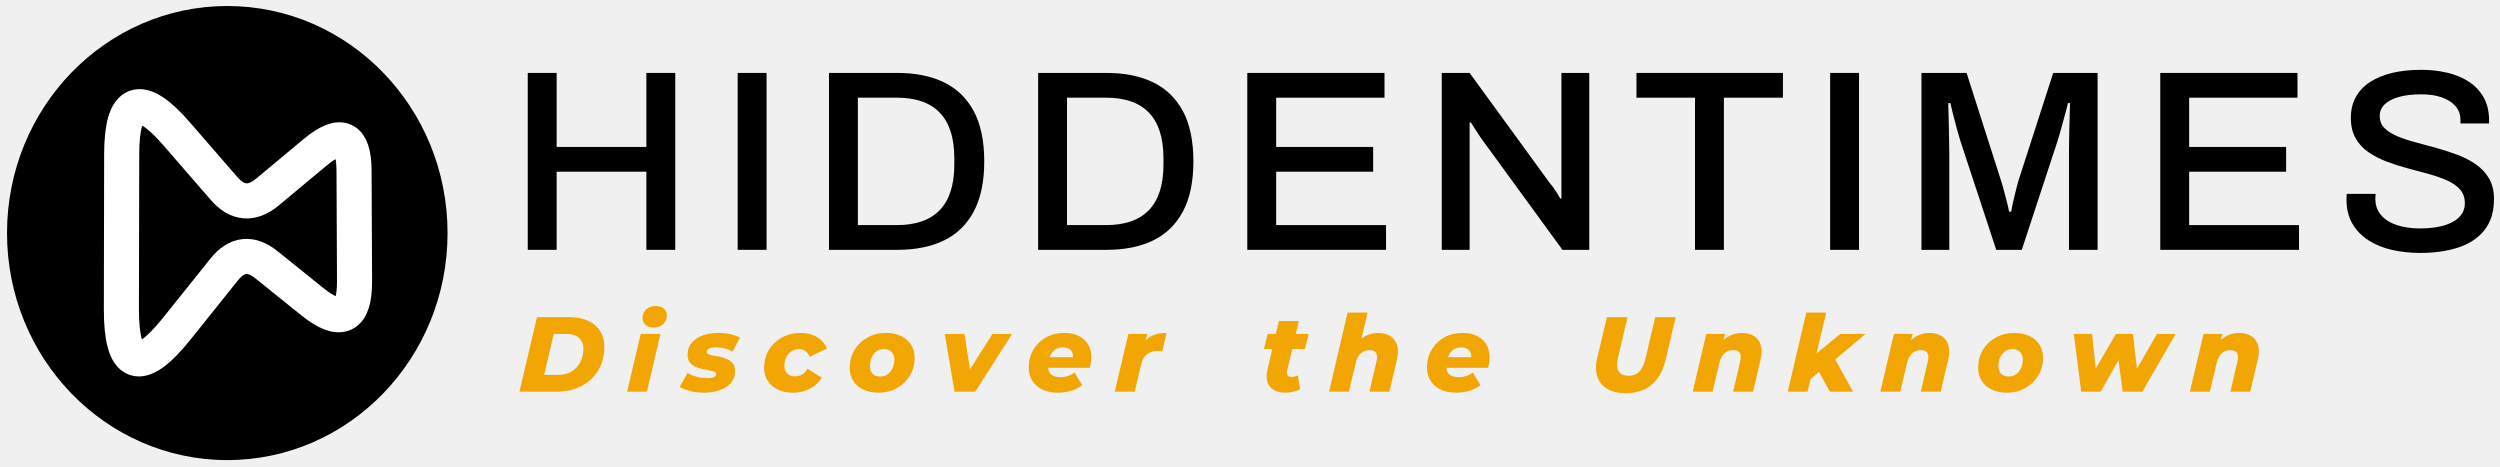
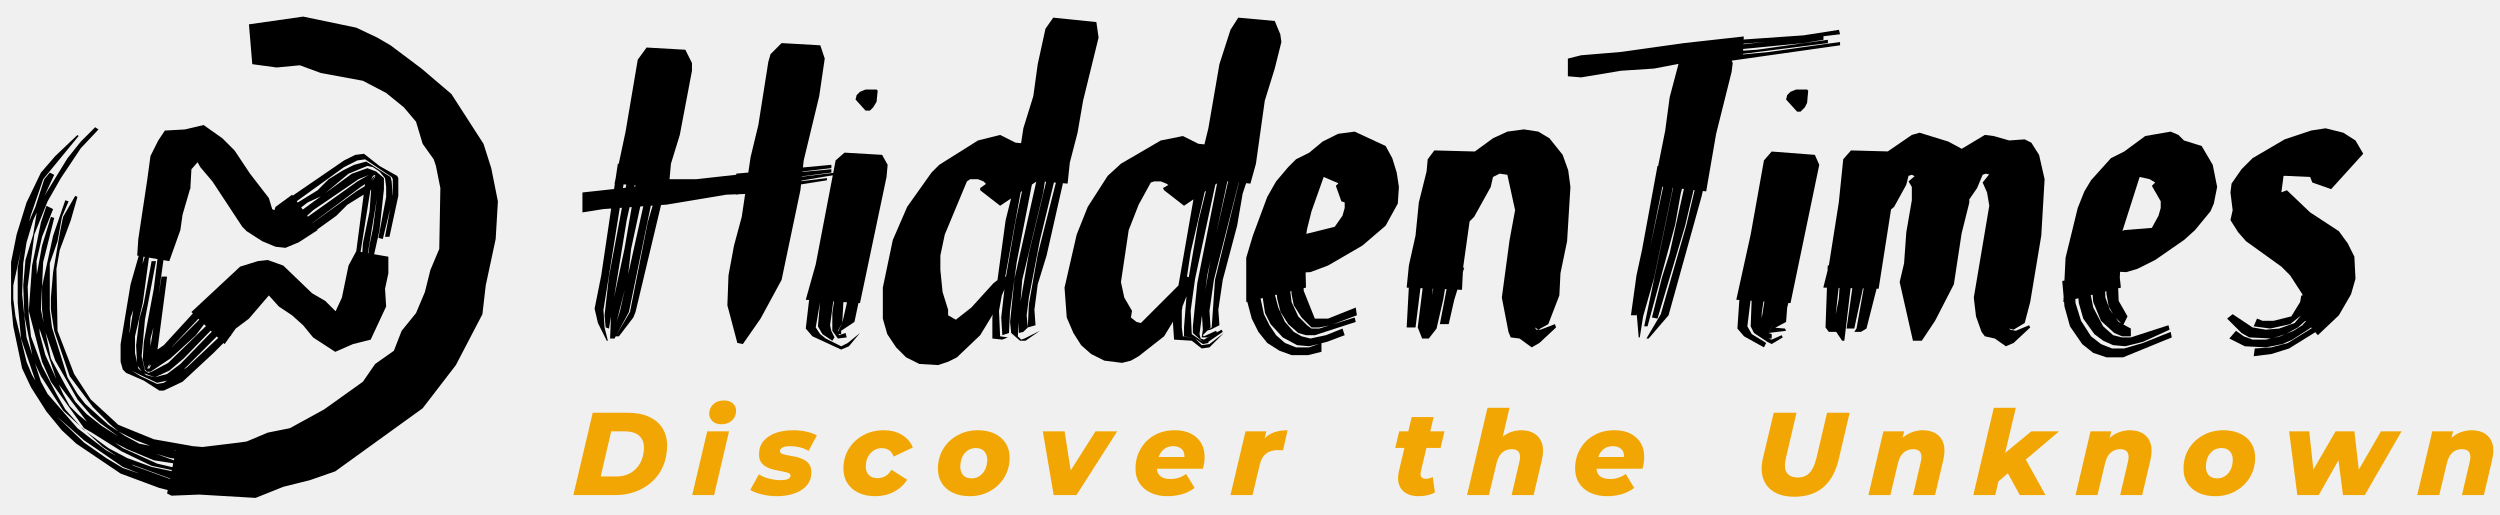
- <svg xmlns="http://www.w3.org/2000/svg" viewBox="0 22.75 2494.08 465" role="img" aria-label="HiddenTimes" class="ht-logo" part="svg">
+ <svg xmlns="http://www.w3.org/2000/svg" viewBox="0 -33.95 2259.5 465" role="img" aria-label="HiddenTimes" class="ht-logo" part="svg">
+   <defs>
+     <mask id="ht1-r" maskUnits="userSpaceOnUse" x="-63" y="-97.95" width="579.5" height="593">
+       <path class="ht-symbol" d="M227 8.05L261 5.05L294 8.05L325 16.05L353 31.05L377 50.05L397 74.05L412 102.05L421 132.05L423 165.05L421 199.05L412 232.05L397 265.05L377 295.05L353 323.05L325 347.05L294 366.05L261 381.05L227 389.05L193 392.05L159 389.05L128 381.05L100 366.05L76 347.05L56 323.05L42 295.05L33 265.05L30 232.05L33 199.05L42 165.05L56 132.05L76 102.05L100 74.05L128 50.05" fill="none" stroke="#fff" stroke-width="110" stroke-linejoin="round" stroke-linecap="round" pathLength="1" />
+     </mask>
+     <mask id="ht1-s" maskUnits="userSpaceOnUse" x="-63" y="-97.95" width="579.5" height="593">
+       <path class="ht-symbol" d="M151.59 132.61Q164.03 62.47 200.65 115.39L232.31 161.17Q245.7 180.49 268.25 164.11L313.82 131.01Q351.19 103.88 343.88 146.3L327.98 238.87Q320.16 284.65 289.51 256.01L256.64 225.18Q239.77 209.39 220.51 229.04L172.25 278.43Q115.24 336.81 128.51 262.05Z" fill="none" stroke="#fff" stroke-width="80" stroke-linejoin="round" stroke-linecap="round" pathLength="1" />
+     </mask>
+   </defs>
  <g class="ht-mark" part="mark">
-     <ellipse class="ht-circle" part="circle" cx="226.75" cy="255.25" rx="219.75" ry="226.5" fill="#000000" />
-     <path class="ht-symbol" part="symbol" d="M121.4 176.75Q121.5 93.25 176.2 156.25L223.5 210.75Q243.5 233.75 266.9 214.25L314.2 174.85Q353 142.55 353.2 193.05L353.7 303.25Q354 357.75 311.5 323.65L265.9 286.95Q242.5 268.15 223.7 291.55L176.6 350.35Q121 419.85 121.1 330.85Z" fill="none" stroke-width="35" stroke-linejoin="round" stroke-linecap="round" pathLength="1" stroke="#FFFFFF" />
+     <path class="ht-circle" part="circle" d="M228 24.05L250 27.05L271 25.05L290 32.05L328 39.05L349 50.05L365 63.05L376 76.05L382 96.05L392 110.05L394 116.05L398 136.05L397 191.05L389 210.05L384 230.05L376 249.05L363 265.05L356 283.05L339 295.05L328 311.05L293 336.05L262 353.05L242 357.05L223 365.05L216 366.05L183 370.05L160 368.05L151 412.05L155 414.05L180 413.05L231 416.05L256 406.05L280 400.05L303 392.05L382 335.05L412 296.05L436 250.05L439 224.05L448 182.05L450 148.05L444 118.05L437 96.05L408 51.05L381 28.05L353 7.05L341 0.05L322 -8.95L274 -18.95L225 -11.95ZM168 408.05L111 389.05L96 380.05L76 366.05L51 342.05L29 305.05L24 293.05L14 252.05L12 236.05L12 224.05L19 192.05L28 160.05L39 128.05L71 89.05L70 88.05L50 107.05L37 122.05L24 149.05L15 178.05L10 203.05L10 240.05L12 261.05L20 299.05L28 316.05L42 338.05L56 355.05L69 367.05L109 394.05L144 407.05L168 413.05ZM169 403.05L154 399.05L121 387.05L96 373.05L70 353.05L43 322.05L37 311.05L24 271.05L20 232.05L21 204.05L24 185.05L30 165.05L49 124.05L45 122.05L40 128.05L32 153.05L22 176.05L16 208.05L16 240.05L19 272.05L33 313.05L39 324.05L51 342.05L76 364.05L111 388.05L156 406.05L168 408.05ZM170 395.05L137 388.05L115 380.05L98 371.05L75 354.05L59 336.05L51 322.05L38 297.05L28 270.05L26 251.05L25 225.05L31 178.05L43 148.05L55 127.05L73 100.05L89 83.05L86 81.05L73 94.05L61 109.05L34 153.05L30 178.05L23 201.05L21 224.05L22 251.05L30 291.05L37 306.05L57 337.05L93 370.05L114 384.05L158 400.05L169 402.05ZM171 389.05L159 389.05L142 385.05L111 371.05L92 358.05L71 341.05L63 333.05L57 322.05L41 287.05L36 268.05L34 243.05L33 202.05L38 180.05L48 155.05L42 152.05L37 167.05L29 206.05L26 247.05L38 293.05L46 311.05L71 346.05L76 353.05L83 357.05L110 374.05L137 387.05L170 394.05ZM171 383.05L157 382.05L124 370.05L111 363.05L92 351.05L78 340.05L68 329.05L60 316.05L46 290.05L37 246.05L39 203.05L49 163.05L46 162.05L38 188.05L32 221.05L31 236.05L35 261.05L52 312.05L80 349.05L98 363.05L115 372.05L139 382.05L171 387.05ZM172 376.05L126 367.05L113 360.05L98 350.05L77 331.05L70 322.05L61 307.05L47 262.05L45 246.05L45 211.05L45 204.05L52 184.05L56 162.05L62 148.05L59 147.05L48 179.05L38 225.05L38 246.05L40 263.05L50 292.05L70 327.05L82 341.05L90 348.05L120 370.05L154 380.05L171 382.05ZM173 369.05L139 363.05L107 350.05L82 327.05L67 304.05L52 265.05L51 209.05L54 192.05L64 165.05L70 144.05L68 143.05L57 162.05L54 177.05L48 212.05L46 235.05L46 246.05L49 265.05L63 306.05L84 334.05L99 349.05L107 356.05L123 364.05L136 369.05L156 373.05L172 374.05Z" mask="url(#ht1-r)" fill="#000000" />
+     <path class="ht-symbol-paint" part="symbol" d="M153 202.05L163 174.05L165 160.05L172 136.05L152 133.05L172 137.05L173 119.05L180 111.05L173 102.05L173 107.05L176 108.05L181 117.05L192 130.05L219 171.05L223 175.05L237 184.05L249 189.05L258 190.05L270 185.05L287 174.05L264 142.05L249 153.05L248 156.05L246 155.05L243 145.05L226 123.05L212 102.05L201 91.05L184 79.05L167 83.05L149 84.05L143 93.05L136 107.05L133 129.05L152 133.05L133 129.05L125 182.05L124 197.05ZM261 153.05L311 117.05L323 111.05L330 110.05L354 126.05L355 128.05L355 142.05L348 180.05L352 180.05L360 143.05L360 127.05L359 125.05L343 116.05L329 105.05L321 106.05L311 111.05L257 148.05ZM265 159.05L278 149.05L291 143.05L315 123.05L332 116.05L337 117.05L343 121.05L348 127.05L349 135.05L349 144.05L342 181.05L346 182.05L355 145.05L354 130.05L353 126.05L331 112.05L320 115.05L310 120.05L297 128.05L287 138.05L261 154.05ZM271 167.05L283 156.05L324 128.05L336 123.05L341 123.05L343 126.05L342 135.05L337 173.05L334 187.05L331 209.05L335 210.05L343 174.05L347 137.05L347 127.05L340 121.05L332 118.05L318 123.05L266 161.05ZM275 173.05L326 135.05L335 129.05L337 125.05L339 124.05L339 126.05L336 130.05L334 157.05L328 186.05L325 231.05L329 231.05L329 216.05L342 137.05L343 126.05L341 123.05L337 122.05L323 130.05L271 167.05ZM279 179.05L304 161.05L314 151.05L335 138.05L336 136.05L336 128.05L338 126.05L330 132.05L322 193.05L324 246.05L325 247.05L326 193.05L336 130.05L339 125.05L337 126.05L335 131.05L322 139.05L275 173.05ZM322 193.05L315 206.05L309 235.05L303 248.05L310 256.05L310 249.05L304 248.05L294 238.05L282 231.05L256 206.05L242 201.05L233 202.05L217 207.05L173 248.05L203 277.05L213 263.05L225 254.05L243 233.05L252 243.05L264 251.05L274 260.05L283 271.05L303 284.05L319 277.05L335 273.05L349 243.05L348 227.05L351 213.05L351 198.05ZM204 265.05L169 298.05L148 312.05L142 313.05L127 306.05L119 301.05L117 298.05L116 282.05L118 253.05L123 239.05L124 224.05L128 210.05L130 196.05L144 158.05L142 158.05L130 181.05L118 223.05L109 277.05L109 293.05L111 300.05L114 303.05L130 310.05L144 319.05L148 319.05L165 311.05L193 285.05L209 269.05ZM198 259.05L163 295.05L151 304.05L140 307.05L132 305.05L125 299.05L122 285.05L122 270.05L129 240.05L135 196.05L145 161.05L143 161.05L127 210.05L124 224.05L116 274.05L116 289.05L117 298.05L119 301.05L127 305.05L142 312.05L151 310.05L164 302.05L203 263.05ZM193 254.05L152 294.05L137 302.05L134 303.05L131 301.05L128 288.05L131 255.05L141 202.05L137 202.05L130 240.05L126 254.05L123 278.05L124 296.05L129 303.05L140 307.05L153 301.05L166 290.05L197 258.05ZM187 248.05L156 279.05L138 293.05L135 299.05L133 299.05L136 293.05L136 272.05L140 257.05L148 199.05L150 169.05L149 154.05L148 154.05L139 227.05L130 275.05L129 291.05L131 300.05L133 302.05L136 302.05L154 290.05L177 269.05L186 257.05L192 252.05ZM181 242.05L148 278.05L135 287.05L135 297.05L141 292.05L151 216.05L146 216.05L136 279.05L136 293.05L134 299.05L137 293.05L147 287.05L152 283.05L186 247.05Z" mask="url(#ht1-s)" fill="#000000" />
  </g>
  <g class="ht-wordmark" part="wordmark" fill="#000000">
-     <path class="ht-letter" part="letter" style="--i:0" d="M555.32 272L526.5 272L526.5 95.5L555.32 95.5L555.32 169.34L644.85 169.34L644.85 95.5L673.67 95.5L673.67 272L644.85 272L644.85 194.04L555.32 194.04L555.32 272Z" />
-     <path class="ht-letter" part="letter" style="--i:1" d="M764.75 272L735.93 272L735.93 95.5L764.75 95.5L764.75 272Z" />
-     <path class="ht-letter" part="letter" style="--i:2" d="M895.2 272L827.02 272L827.02 95.5L895.2 95.5Q922.47 95.5 941.77 104.89Q961.07 114.28 971.49 133.71Q981.91 153.13 981.91 183.75L981.91 183.75Q981.91 214.11 971.49 233.66Q961.07 253.22 941.77 262.61Q922.47 272 895.2 272L895.2 272ZM855.84 120.2L855.84 247.3L894.94 247.3Q908.58 247.3 919.26 243.7Q929.94 240.1 937.27 232.63Q944.6 225.17 948.33 213.72Q952.06 202.27 952.06 186.58L952.06 186.58L952.06 181.18Q952.06 165.23 948.33 153.78Q944.6 142.33 937.27 134.87Q929.94 127.4 919.26 123.8Q908.58 120.2 894.94 120.2L894.94 120.2L855.84 120.2Z" />
-     <path class="ht-letter" part="letter" style="--i:3" d="M1103.86 272L1035.68 272L1035.68 95.5L1103.86 95.5Q1131.13 95.5 1150.43 104.89Q1169.73 114.28 1180.15 133.71Q1190.57 153.13 1190.57 183.75L1190.57 183.75Q1190.57 214.11 1180.15 233.66Q1169.73 253.22 1150.43 262.61Q1131.13 272 1103.86 272L1103.86 272ZM1064.5 120.2L1064.5 247.3L1103.6 247.3Q1117.24 247.3 1127.92 243.7Q1138.6 240.1 1145.93 232.63Q1153.26 225.17 1156.99 213.72Q1160.72 202.27 1160.72 186.58L1160.72 186.58L1160.72 181.18Q1160.72 165.23 1156.99 153.78Q1153.26 142.33 1145.93 134.87Q1138.6 127.4 1127.92 123.8Q1117.24 120.2 1103.6 120.2L1103.6 120.2L1064.5 120.2Z" />
-     <path class="ht-letter" part="letter" style="--i:4" d="M1382.76 272L1244.34 272L1244.34 95.5L1381.22 95.5L1381.22 120.2L1273.16 120.2L1273.16 169.34L1369.9 169.34L1369.9 194.04L1273.16 194.04L1273.16 247.3L1382.76 247.3L1382.76 272Z" />
-     <path class="ht-letter" part="letter" style="--i:5" d="M1466.13 272L1438.34 272L1438.34 95.5L1466.13 95.5L1546.66 206.13Q1548.2 207.68 1550.13 210.51Q1552.06 213.34 1553.86 216.17Q1555.66 219 1556.44 220.8L1556.44 220.8L1557.72 220.8Q1557.72 216.94 1557.72 213.34Q1557.72 209.74 1557.72 206.13L1557.72 206.13L1557.72 95.5L1585.51 95.5L1585.51 272L1558.75 272L1477.19 160.08Q1475.13 156.99 1472.05 152.23Q1468.96 147.47 1467.41 144.9L1467.41 144.9L1466.13 144.9Q1466.13 148.5 1466.13 152.23Q1466.13 155.96 1466.13 160.08L1466.13 160.08L1466.13 272Z" />
-     <path class="ht-letter" part="letter" style="--i:6" d="M1719.81 272L1690.99 272L1690.99 120.2L1632.59 120.2L1632.59 95.5L1778.73 95.5L1778.73 120.2L1719.81 120.2L1719.81 272Z" />
-     <path class="ht-letter" part="letter" style="--i:7" d="M1854.63 272L1825.81 272L1825.81 95.5L1854.63 95.5L1854.63 272Z" />
-     <path class="ht-letter" part="letter" style="--i:8" d="M1944.69 272L1916.9 272L1916.9 95.5L1961.93 95.5L1996.15 202.53Q1997.69 207.16 1999.23 213.08Q2000.78 219 2002.19 224.4Q2003.61 229.8 2004.38 233.92L2004.38 233.92L2006.44 233.92Q2006.95 230.06 2008.24 224.66Q2009.52 219.26 2010.94 213.34Q2012.35 207.42 2013.9 202.27L2013.9 202.27L2048.37 95.5L2092.63 95.5L2092.63 272L2064.07 272L2064.07 175.26Q2064.07 165.48 2064.33 154.93Q2064.58 144.38 2064.84 136.15Q2065.1 127.92 2065.1 125.6L2065.1 125.6L2063.04 125.6Q2062.53 128.43 2060.6 135.25Q2058.67 142.07 2056.61 149.79Q2054.55 157.51 2052.75 163.17L2052.75 163.17L2016.99 272L1991.51 272L1955.75 163.42Q1954.21 158.54 1952.41 151.85Q1950.61 145.16 1948.8 138.21Q1947 131.26 1945.72 125.6L1945.72 125.6L1943.66 125.6Q1943.92 131.78 1944.04 140.78Q1944.17 149.79 1944.43 158.92Q1944.69 168.06 1944.69 175.26L1944.69 175.26L1944.69 272Z" />
-     <path class="ht-letter" part="letter" style="--i:9" d="M2293.57 272L2155.15 272L2155.15 95.5L2292.03 95.5L2292.03 120.2L2183.97 120.2L2183.97 169.34L2280.71 169.34L2280.71 194.04L2183.97 194.04L2183.97 247.3L2293.57 247.3L2293.57 272Z" />
-     <path class="ht-letter" part="letter" style="--i:10" d="M2414.49 275.09L2414.49 275.09Q2400.08 275.09 2386.7 272.13Q2373.33 269.17 2363.03 262.61Q2352.74 256.05 2346.82 245.89Q2340.91 235.72 2340.91 221.57L2340.91 221.57Q2340.91 220.03 2341.04 218.61Q2341.16 217.2 2341.16 216.17L2341.16 216.17L2369.98 216.17Q2369.98 216.94 2369.85 218.48Q2369.72 220.03 2369.72 221.06L2369.72 221.06Q2369.72 230.58 2375.38 237.27Q2381.04 243.96 2391.21 247.3Q2401.37 250.65 2414.49 250.65L2414.49 250.65Q2421.7 250.65 2428.39 249.74Q2435.07 248.84 2440.61 246.91Q2446.14 244.98 2450.25 242.03Q2454.37 239.07 2456.69 234.95Q2459 230.83 2459 225.43L2459 225.43Q2459 217.2 2454.24 211.79Q2449.48 206.39 2441.38 202.79Q2433.27 199.19 2423.11 196.36Q2412.95 193.53 2402.14 190.7Q2391.34 187.87 2381.17 184.01Q2371.01 180.15 2362.91 174.62Q2354.8 169.08 2350.04 160.72Q2345.28 152.36 2345.28 140.27L2345.28 140.27Q2345.28 128.69 2350.17 119.69Q2355.06 110.68 2364.32 104.63Q2373.58 98.59 2386.45 95.5Q2399.31 92.41 2415.52 92.41L2415.52 92.41Q2429.41 92.41 2441.76 95.37Q2454.11 98.33 2463.38 104.51Q2472.64 110.68 2477.91 120.2Q2483.19 129.72 2483.19 142.84L2483.19 142.84L2483.19 145.93L2454.63 145.93L2454.63 142.58Q2454.63 134.35 2449.74 128.69Q2444.85 123.03 2436.1 119.94Q2427.36 116.85 2415.78 116.85L2415.78 116.85Q2402.14 116.85 2392.88 119.56Q2383.62 122.26 2378.86 127.02Q2374.1 131.78 2374.1 138.47L2374.1 138.47Q2374.1 145.93 2378.99 150.69Q2383.87 155.45 2391.98 158.79Q2400.08 162.14 2410.25 164.84Q2420.41 167.54 2431.09 170.5Q2441.76 173.46 2451.93 177.32Q2462.09 181.18 2470.19 186.84Q2478.3 192.5 2483.19 200.86Q2488.08 209.22 2488.08 221.31L2488.08 221.31Q2488.08 240.35 2478.56 252.32Q2469.04 264.28 2452.44 269.68Q2435.85 275.09 2414.49 275.09Z" />
+     <path class="ht-letter" part="letter" style="--i:0" d="M619.4 11L625.4 23L625.4 30L614.4 88L606.4 114L604.4 136L555.4 132L565.4 85L576.4 20L584.4 9ZM566.4 115L545.4 246L546.4 262L549.4 274L548.4 274L540.4 258L537.4 245L543.4 215L558.4 114ZM577.4 116L566.4 165L550.4 263L547.4 262L546.4 251L550.4 216L569.4 115ZM586.4 117L570.4 191L567.4 217L553.4 272L551.4 272L552.4 247L564.4 191L577.4 116ZM595.4 117L568.4 248L555.4 272L552.4 272L560.4 247L584.4 139L587.4 117ZM605.4 118L574.4 248L572.4 253L559.4 270L556.4 270L569.4 248L585.4 167L593.4 140L596.4 117ZM741.4 7L745.4 19L740.4 53L726.4 111L723.4 138L706.4 219L687.4 254L671.4 277L666.4 276L657.4 242L658.4 215L663.4 188L670.4 162L678.4 108L685.4 79L694.4 22L696.4 15L706.4 5ZM526.4 140L572.4 135L602.4 128L629.4 128L683.4 122L683.4 141L656.4 142L602.4 151L545.4 155L526.4 158ZM665.4 137L747.4 127L747.4 129L665.4 142ZM665.4 133L755.4 122L755.4 124L708.4 132L665.4 137ZM665.4 127L751.4 119L751.4 122L665.4 133ZM665.4 123L751.4 115L751.4 118L665.4 128Z" />
+     <path class="ht-letter" part="letter" style="--i:1" d="M797.25 106L802.25 115L801.25 126L777.25 240L728.25 237L737.25 205L755.25 111L763.25 104ZM744.25 221L737.25 262L741.25 268L746.25 272L760.25 279L766.25 276L777.25 267L777.25 267L767.25 279L760.25 282L734.25 270L728.25 263L733.25 220ZM755.25 222L750.25 260L751.25 265L754.25 271L752.25 274L743.25 268L739.25 261L741.25 238L745.25 221ZM766.25 223L762.25 239L761.25 258L757.25 265L758.25 269L764.25 267L765.25 271L757.25 272L752.25 265L752.25 249L756.25 222ZM779.25 224L772.25 257L760.25 265L760.25 263L760.25 268L757.25 268L757.25 266L761.25 258L769.25 223ZM773.25 56L774.25 52L777.25 49L782.25 47L792.25 47L793.25 48L792.25 58L789.25 63L786.25 66L782.25 66Z" />
+     <path class="ht-letter" part="letter" style="--i:2" d="M903.9 152L885.9 138L885.9 136L892.9 131L891.9 133L888.9 130L883.9 128L876.9 128L873.9 130L853.9 178L849.9 197L849.9 210L851.9 230L856.9 246L856.9 251L863.9 255L877.9 244L897.9 222L906.9 215L911.9 218L899.9 246L885.9 269L864.9 289L856.9 293L847.9 296L830.9 295L818.9 289L809.9 280L801.9 268L797.9 254L797.9 226L806.9 183L819.9 153L841.9 122L848.9 115L883.9 93L903.9 88L917.9 95L928.9 96L936.9 107L938.9 113L939.9 128ZM990.9 -14L992.9 0L978.9 57L973.9 86L966.9 113L964.9 132L917.9 128L924.9 82L933.9 53L937.9 24L944.9 -8L951.9 -18ZM927.9 110L902.9 247L903.9 270L910.9 271L905.9 273L896.9 272L896.9 253L908.9 165L915.9 137L919.9 109ZM936.9 111L918.9 203L912.9 247L911.9 267L905.9 269L904.9 253L908.9 218L917.9 166L929.9 110ZM946.9 112L942.9 140L923.9 219L919.9 270L922.9 273L925.9 272L939.9 265L939.9 265L926.9 274L921.9 274L913.9 267L912.9 257L916.9 218L940.9 111ZM956.9 113L939.9 183L929.9 235L927.9 251L928.9 262L924.9 266L920.9 267L920.9 247L929.9 195L949.9 112ZM964.9 113L945.9 197L937.9 223L934.9 246L935.9 260L928.9 262L929.9 241L937.9 196L958.9 113Z" />
+     <path class="ht-letter" part="letter" style="--i:3" d="M1070.12 152L1052.12 138L1051.12 136L1058.12 132L1057.12 134L1054.12 132L1049.12 130L1043.12 130L1040.12 131L1029.12 151L1020.12 174L1013.12 221L1016.12 235L1023.12 247L1022.12 253L1027.12 257L1031.12 258L1073.12 216L1078.12 219L1069.12 242L1052.12 270L1029.12 288L1022.12 292L1014.12 294L998.12 292L986.12 286L977.12 278L970.12 267L964.12 253L962.12 226L973.12 178L983.12 153L1001.12 125L1013.12 114L1049.12 93L1069.12 89L1083.12 96L1093.12 97L1103.12 113L1104.12 129ZM1152.12 -15L1157.12 -3L1158.12 4L1152.12 28L1143.12 57L1135.12 114L1130.12 132L1081.12 127L1092.12 82L1102.12 24L1112.12 -7L1119.12 -18ZM1093.12 110L1089.12 138L1076.12 194L1068.12 247L1068.12 262L1069.12 270L1080.12 272L1086.12 278L1093.12 277L1106.12 267L1106.12 267L1093.12 280L1086.12 281L1077.12 274L1061.12 273L1060.12 258L1062.12 241L1085.12 109ZM1103.12 111L1080.12 218L1076.12 247L1077.12 268L1087.12 275L1092.12 274L1092.12 276L1087.12 277L1080.12 272L1070.12 270L1070.12 262L1073.12 224L1083.12 166L1090.12 138L1095.12 110ZM1113.12 112L1091.12 215L1084.12 268L1085.12 272L1088.12 273L1104.12 264L1105.12 266L1092.12 275L1087.12 275L1078.12 267L1078.12 261L1082.12 222L1104.12 111ZM1124.12 113L1097.12 219L1093.12 247L1094.12 262L1087.12 269L1088.12 270L1099.12 265L1100.12 267L1091.12 271L1086.12 271L1087.12 264L1086.12 247L1095.12 195L1114.12 112ZM1132.12 114L1123.12 141L1118.12 170L1105.12 219L1101.12 246L1102.12 260L1094.12 264L1090.12 265L1095.12 262L1098.12 219L1124.12 113Z" />
+     <path class="ht-letter" part="letter" style="--i:4" d="M1160.34 188L1178.34 178L1206.34 171L1213.34 161L1215.34 154L1215.34 149L1212.34 148L1207.34 134L1212.34 129L1210.34 132L1196.34 126L1185.34 157L1181.34 173L1179.34 186L1180.34 226L1126.34 239L1126.34 199L1132.34 179L1145.34 144L1153.34 130L1164.34 117L1171.34 110L1183.34 104L1195.34 94L1209.34 87L1224.34 85L1252.34 98L1258.34 109L1262.34 122L1264.34 135L1263.34 150L1252.34 170L1231.34 188L1200.34 206L1184.34 212L1165.34 213ZM1138.34 218L1139.34 236L1142.34 250L1147.34 260L1153.34 269L1161.34 276L1171.34 280L1183.34 280L1194.34 276L1194.34 284L1182.34 287L1167.34 287L1156.34 283L1145.34 276L1137.34 266L1131.34 254L1127.34 239L1126.34 220ZM1150.34 217L1151.34 229L1155.34 244L1161.34 257L1169.34 266L1176.34 270L1184.34 272L1198.34 269L1213.34 263L1215.34 269L1199.34 275L1183.34 279L1172.34 278L1159.34 271L1148.34 259L1143.34 249L1141.34 236L1140.34 218ZM1164.34 215L1167.34 239L1173.34 252L1181.34 260L1185.34 263L1192.34 263L1224.34 253L1225.34 257L1188.34 269L1180.34 269L1173.34 267L1164.34 259L1157.34 248L1154.34 236L1152.34 216ZM1177.34 213L1178.34 229L1188.34 254L1200.34 254L1225.34 244L1226.34 251L1202.34 260L1192.34 262L1185.34 262L1176.34 253L1169.34 242L1167.34 232L1166.34 215Z" />
+     <path class="ht-letter" part="letter" style="--i:5" d="M1334.35 103L1339.35 112L1330.35 151L1322.35 208L1321.35 228L1271.35 226L1273.35 206L1279.35 179L1282.35 149L1289.35 121L1290.35 110L1296.35 102ZM1286.35 206L1279.35 262L1271.35 262L1274.35 206ZM1297.35 207L1289.35 272L1285.35 272L1281.35 262L1288.35 206ZM1309.35 207L1304.35 237L1298.35 263L1291.35 272L1289.35 272L1293.35 237L1299.35 207ZM1323.35 208L1314.35 237L1309.35 259L1301.35 259L1311.35 207ZM1294.35 160L1296.35 146L1314.35 118L1323.35 110L1349.35 91L1362.35 85L1377.35 83L1390.35 85L1400.35 91L1412.35 106L1417.35 120L1419.35 135L1416.35 184L1410.35 213L1409.35 233L1399.35 259L1390.35 264L1387.35 262L1388.35 264L1392.35 264L1405.35 259L1406.35 262L1391.35 276L1384.35 280L1373.35 272L1365.35 271L1363.35 266L1357.35 235L1364.35 183L1369.35 156L1362.35 124L1355.35 123L1349.35 126L1347.35 135L1332.35 162L1321.35 173Z" />
+     <path class="ht-letter" part="letter" style="--i:6" d="M1417.04 19L1429.04 16L1465.04 13L1522.04 5L1576.04 -1L1575.04 19L1548.04 23L1521.04 23L1495.04 28L1465.04 30L1429.04 36L1417.04 35ZM1557.04 17L1599.04 13L1663.04 4L1663.04 7L1557.04 22ZM1558.04 13L1588.04 11L1652.04 2L1652.04 5L1557.04 17ZM1558.04 8L1648.04 -2L1648.04 2L1630.04 5L1558.04 12ZM1558.04 3L1630.04 -2L1662.04 -7L1663.04 -3L1630.04 1L1558.04 7ZM1561.04 12L1566.04 23L1565.04 31L1551.04 87L1542.04 139L1495.04 134L1505.04 84L1509.04 54L1518.04 20L1525.04 9ZM1506.04 117L1479.04 251L1474.04 251L1479.04 215L1484.04 192L1498.04 116ZM1515.04 117L1511.04 140L1495.04 217L1485.04 252L1482.04 271L1481.04 271L1479.04 247L1507.04 117ZM1525.04 118L1519.04 141L1514.04 169L1489.04 261L1486.04 261L1516.04 117ZM1535.04 119L1523.04 170L1498.04 254L1493.04 253L1502.04 217L1509.04 195L1526.04 118ZM1543.04 120L1538.04 143L1508.04 251L1490.04 272L1488.04 272L1501.04 250L1524.04 170L1536.04 119Z" />
+     <path class="ht-letter" part="letter" style="--i:7" d="M1640.26 106L1644.26 115L1618.26 240L1569.26 237L1582.26 178L1594.26 111L1601.26 103ZM1584.26 220L1579.26 261L1583.26 268L1596.26 276L1594.26 280L1576.26 270L1570.26 263L1573.26 219ZM1596.26 222L1592.26 249L1592.26 265L1598.26 272L1601.26 273L1610.26 269L1611.26 271L1601.26 277L1597.26 275L1585.26 267L1582.26 261L1583.26 234L1585.26 221ZM1609.26 223L1603.26 258L1599.26 265L1598.26 267L1601.26 268L1601.26 272L1598.26 272L1593.26 269L1591.26 260L1597.26 222ZM1620.26 224L1615.26 244L1614.26 257L1601.26 264L1601.26 262L1613.26 263L1614.26 265L1598.26 267L1603.26 258L1604.26 246L1610.26 223ZM1614.26 56L1615.26 52L1618.26 49L1623.26 47L1633.26 47L1634.26 48L1633.26 59L1631.26 63L1627.26 67L1624.26 67Z" />
+     <path class="ht-letter" part="letter" style="--i:8" d="M1709.91 103L1715.91 112L1697.91 227L1647.91 226L1652.91 206L1661.91 149L1665.91 110L1672.91 102ZM1663.91 206L1657.91 262L1659.91 266L1652.91 266L1649.91 262L1651.91 206ZM1674.91 207L1666.91 274L1664.91 274L1656.91 262L1661.91 236L1663.91 206ZM1687.91 207L1675.91 263L1668.91 263L1676.91 207ZM1700.91 208L1686.91 263L1681.91 266L1675.91 266L1677.91 263L1687.91 207ZM1673.91 152L1676.91 136L1692.91 112L1727.91 88L1734.91 86L1760.91 94L1773.91 101L1778.91 124L1779.91 149L1772.91 177L1765.91 223L1748.91 256L1736.91 274L1728.91 274L1716.91 221L1720.91 204L1722.91 176L1727.91 147L1727.91 135L1724.91 130L1731.91 124L1731.91 126L1727.91 124L1724.91 125L1722.91 133L1711.91 153L1698.91 164ZM1738.91 148L1741.91 133L1754.91 114L1763.91 106L1793.91 88L1801.91 89L1815.91 93L1829.91 92L1835.91 95L1842.91 106L1847.91 128L1844.91 179L1834.91 239L1829.91 258L1819.91 264L1815.91 263L1816.91 264L1821.91 265L1833.91 260L1834.91 262L1819.91 276L1812.91 279L1802.91 272L1793.91 270L1790.91 266L1785.91 252L1783.91 235L1797.91 152L1795.91 140L1791.91 131L1799.91 121L1798.91 124L1794.91 123L1791.91 124L1786.91 136L1775.91 152L1760.91 162Z" />
+     <path class="ht-letter" part="letter" style="--i:9" d="M1896.86 186L1919.86 174L1944.86 172L1950.86 161L1952.86 154L1952.86 148L1944.86 134L1949.86 129L1947.86 131L1942.86 128L1933.86 126L1932.86 129L1917.86 176L1915.86 217L1916.86 226L1864.86 239L1866.86 199L1877.86 154L1883.86 139L1889.86 129L1907.86 109L1919.86 103L1938.86 89L1961.86 85L1968.86 88L1973.86 93L1989.86 98L1999.86 115L2003.86 135L2000.86 150L1997.86 157L1983.86 174L1973.86 183L1947.86 201L1931.86 209L1921.86 212L1901.86 211ZM1874.86 218L1875.86 240L1880.86 256L1889.86 270L1898.86 277L1908.86 281L1919.86 281L1936.86 276L1961.86 266L1962.86 271L1918.86 289L1903.86 289L1891.86 285L1881.86 277L1870.86 261L1865.86 243L1863.86 220ZM1887.86 217L1888.86 229L1891.86 244L1900.86 261L1909.86 269L1917.86 271L1925.86 271L1959.86 260L1960.86 264L1936.86 275L1920.86 279L1909.86 278L1900.86 274L1892.86 268L1882.86 254L1878.86 240L1876.86 218ZM1901.86 215L1902.86 235L1906.86 246L1914.86 257L1925.86 263L1925.86 270L1917.86 270L1910.86 267L1898.86 256L1891.86 239L1889.86 216ZM1913.86 213L1914.86 238L1922.86 252L1918.86 260L1910.86 252L1905.86 243L1903.86 232L1902.86 215Z" />
+     <path class="ht-letter" part="letter" style="--i:10" d="M2106.88 137L2089.88 131L2087.88 126L2065.88 125L2063.88 125L2061.88 140L2058.88 141L2066.88 138L2087.88 158L2113.88 175L2121.88 186L2127.88 198L2128.88 218L2124.88 232L2113.88 251L2094.88 269L2075.88 247L2080.88 237L2080.88 232L2069.88 215L2061.88 207L2029.88 184L2022.88 176L2015.88 165L2017.88 156L2015.88 140L2016.88 132L2025.88 119L2035.88 109L2064.88 92L2088.88 84L2101.88 82L2117.88 86L2128.88 93L2135.88 105ZM2087.88 237L2079.88 251L2069.88 259L2051.88 263L2036.88 261L2039.88 254L2044.88 256L2054.88 256L2070.88 252L2078.88 239L2079.88 233ZM2095.88 241L2086.88 253L2076.88 262L2065.88 268L2052.88 272L2032.88 271L2025.88 267L2012.88 254L2017.88 250L2035.88 262L2047.88 264L2059.88 263L2073.88 258L2084.88 245L2088.88 238ZM2104.88 246L2088.88 262L2071.88 273L2062.88 277L2047.88 280L2028.88 279L2014.88 272L2020.88 265L2027.88 270L2035.88 273L2047.88 273L2060.88 270L2072.88 265L2080.88 260L2096.88 242ZM2112.88 250L2097.88 263L2068.88 281L2052.88 286L2036.88 288L2037.88 281L2052.88 280L2067.88 276L2088.88 263L2105.88 247Z" />
  </g>
  <g class="ht-tagline" part="tagline" fill="#F2A603">
    <path class="ht-tagline-letter" part="tagline-letter" style="--i:0" d="M555.6 413.5L518.2 413.5L535.7 339.1L567.5 339.1Q578.9 339.1 586.9 342.9Q595 346.7 599.1 353.7Q603.3 360.8 602.9 370.3L602.9 370.3Q602.4 383.5 596.2 393.2Q589.9 402.9 579.4 408.2Q568.9 413.5 555.6 413.5L555.6 413.5ZM552.4 355.9L542.9 396.7L556.9 396.7Q564.6 396.7 570.1 393.4Q575.6 390.1 578.7 384.4Q581.7 378.7 582 371.6L582 371.6Q582.3 364.2 577.8 360Q573.4 355.9 564.5 355.9L564.5 355.9L552.4 355.9Z" />
    <path class="ht-tagline-letter" part="tagline-letter" style="--i:1" d="M645.4 413.5L625.6 413.5L639.2 355.9L658.9 355.9L645.4 413.5ZM652 349.5L652 349.5Q646.7 349.5 643.8 346.6Q640.8 343.6 641 339.5L641 339.5Q641.2 334.6 644.8 331.3Q648.4 328 654.3 328L654.3 328Q659.5 328 662.5 330.8Q665.4 333.5 665.3 337.7L665.3 337.7Q665.1 342.9 661.4 346.2Q657.8 349.5 652 349.5Z" />
    <path class="ht-tagline-letter" part="tagline-letter" style="--i:2" d="M702.4 414.5L702.4 414.5Q694.9 414.5 688.3 412.8Q681.7 411.2 678.1 408.8L678.1 408.8L685.9 394.7Q689.6 397.2 694.9 398.6Q700.3 400 705.3 400L705.3 400Q710.1 400 712.3 398.9Q714.5 397.8 714.5 395.9L714.5 395.9Q714.6 394.3 712.5 393.5Q710.4 392.7 707.1 392.1Q703.7 391.5 700 390.7Q696.3 389.9 693.1 388.3Q689.8 386.6 687.8 383.7Q685.8 380.8 686 375.9L686 375.9Q686.2 368.9 690.4 364.3Q694.5 359.6 701.5 357.2Q708.4 354.9 717 354.9L717 354.9Q723 354.9 728.6 356.1Q734.2 357.4 738.3 359.5L738.3 359.5L730.8 373.6Q726.7 371.1 722.3 370.2Q717.9 369.3 714.1 369.3L714.1 369.3Q709.2 369.3 707.1 370.6Q704.9 371.9 704.9 373.6L704.9 373.6Q704.8 375.3 706.8 376.2Q708.9 377 712.2 377.6Q715.5 378.1 719.3 378.9Q723 379.8 726.3 381.4Q729.6 383 731.5 385.9Q733.5 388.7 733.3 393.6L733.3 393.6Q733.1 400.5 728.8 405.2Q724.6 409.8 717.7 412.1Q710.8 414.5 702.4 414.5Z" />
    <path class="ht-tagline-letter" part="tagline-letter" style="--i:3" d="M791.2 414.5L791.2 414.5Q782.1 414.5 775.5 411.2Q769 408 765.5 402.1Q762 396.2 762.3 388.2L762.3 388.2Q762.7 378.6 767.5 371.1Q772.3 363.6 780.4 359.3Q788.5 354.9 798.7 354.9L798.7 354.9Q808.3 354.9 815.2 359.1Q822.1 363.2 825 370.5L825 370.5L807.7 378.7Q806.2 374.7 803.5 372.9Q800.7 371.1 797 371.1L797 371.1Q791 371.1 786.9 375.5Q782.8 379.9 782.5 387L782.5 387Q782.3 392 785 395.1Q787.7 398.2 793.2 398.2L793.2 398.2Q796.9 398.2 800.1 396.4Q803.3 394.7 805.7 390.6L805.7 390.6L819.9 399.6Q815.5 406.6 808 410.5Q800.5 414.5 791.2 414.5Z" />
    <path class="ht-tagline-letter" part="tagline-letter" style="--i:4" d="M876.4 414.5L876.4 414.5Q867.4 414.5 860.8 411.2Q854.3 408 850.8 402.1Q847.4 396.2 847.7 388.2L847.7 388.2Q848.1 378.6 852.9 371.1Q857.7 363.6 865.7 359.3Q873.7 354.9 883.8 354.9L883.8 354.9Q892.8 354.9 899.4 358.2Q905.9 361.4 909.3 367.3Q912.8 373.2 912.5 381.1L912.5 381.1Q912.1 390.6 907.3 398.2Q902.5 405.7 894.5 410.1Q886.5 414.5 876.4 414.5ZM878.1 398.4L878.1 398.4Q884.1 398.4 888 393.9Q892 389.4 892.3 382.1L892.3 382.1Q892.4 377.3 889.8 374.2Q887.2 371 882 371L882 371Q876.1 371 872.1 375.4Q868.2 379.9 867.9 387.2L867.9 387.2Q867.7 392.3 870.4 395.4Q873 398.4 878.1 398.4Z" />
    <path class="ht-tagline-letter" part="tagline-letter" style="--i:5" d="M972.9 413.5L952.3 413.5L942.5 355.9L962.2 355.9L967.7 391.2L990.1 355.9L1009.7 355.9L972.9 413.5Z" />
    <path class="ht-tagline-letter" part="tagline-letter" style="--i:6" d="M1055.3 414.5L1055.3 414.5Q1046.2 414.5 1039.6 411.2Q1033 408 1029.5 402.1Q1025.9 396.2 1026.3 388.2L1026.3 388.2Q1026.6 378.6 1031.3 371.1Q1035.9 363.5 1043.7 359.2Q1051.6 354.9 1061.8 354.9L1061.8 354.9Q1070.5 354.9 1076.6 358.1Q1082.7 361.3 1085.9 367Q1089 372.7 1088.7 380.2L1088.7 380.2Q1088.6 382.8 1088.2 385.2Q1087.8 387.6 1087.2 389.7L1087.2 389.7L1045.6 389.7Q1046.3 399 1058.1 399L1058.1 399Q1061.9 399 1065.5 397.8Q1069.1 396.6 1072 394.4L1072 394.4L1079.7 407Q1074.3 411.1 1068 412.8Q1061.7 414.5 1055.3 414.5ZM1047.2 379.1L1047.2 379.1L1070.5 379.1Q1070.7 374.4 1067.9 371.8Q1065.1 369.3 1060.3 369.3L1060.3 369.3Q1055.3 369.3 1052 372Q1048.7 374.7 1047.2 379.1Z" />
    <path class="ht-tagline-letter" part="tagline-letter" style="--i:7" d="M1132 413.5L1112.1 413.5L1125.7 355.9L1144.5 355.9L1143 362.2Q1146.8 358.3 1152.1 356.6Q1157.4 354.9 1163.7 354.9L1163.7 354.9L1159.6 373.1Q1157.2 372.8 1155.1 372.8L1155.1 372.8Q1148.6 372.8 1144.4 376Q1140.1 379.2 1138.5 386.3L1138.5 386.3L1132 413.5Z" />
    <path class="ht-tagline-letter" part="tagline-letter" style="--i:8" d="M1282 414.5L1282 414.5Q1275.3 414.5 1270.8 411.8Q1266.3 409.2 1264.5 404.2Q1262.7 399.2 1264.3 392.1L1264.3 392.1L1269.3 370.9L1261 370.9L1264.6 355.9L1272.8 355.9L1275.9 343L1295.7 343L1292.7 355.9L1305.5 355.9L1302 370.9L1289.2 370.9L1284.2 392Q1282.6 398.8 1288.9 398.8L1288.9 398.8Q1291.7 398.8 1294.9 397.1L1294.9 397.1L1296.9 411.1Q1293.7 412.9 1289.8 413.7Q1285.9 414.5 1282 414.5Z" />
    <path class="ht-tagline-letter" part="tagline-letter" style="--i:9" d="M1374.9 354.9L1374.9 354.9Q1381.9 354.9 1386.8 357.9Q1391.8 361 1393.7 366.9Q1395.6 372.8 1393.6 381.6L1393.6 381.6L1386.1 413.5L1366.2 413.5L1373.2 383.5Q1374.6 378 1372.9 375Q1371.2 372 1366.3 372L1366.3 372Q1361.2 372 1357.6 375.2Q1354 378.4 1352.5 385L1352.5 385L1345.7 413.5L1325.9 413.5L1344.4 334.6L1364.3 334.6L1358.2 360.7Q1361.9 357.7 1366.3 356.3Q1370.6 354.9 1374.9 354.9Z" />
    <path class="ht-tagline-letter" part="tagline-letter" style="--i:10" d="M1452.6 414.5L1452.6 414.5Q1443.5 414.5 1436.9 411.2Q1430.3 408 1426.8 402.1Q1423.3 396.2 1423.6 388.2L1423.6 388.2Q1423.9 378.6 1428.6 371.1Q1433.2 363.5 1441.1 359.2Q1448.9 354.9 1459.1 354.9L1459.1 354.9Q1467.8 354.9 1473.9 358.1Q1480 361.3 1483.2 367Q1486.3 372.7 1486 380.2L1486 380.2Q1485.9 382.8 1485.5 385.2Q1485.1 387.6 1484.5 389.7L1484.5 389.7L1442.9 389.7Q1443.6 399 1455.4 399L1455.4 399Q1459.2 399 1462.8 397.8Q1466.4 396.6 1469.3 394.4L1469.3 394.4L1477 407Q1471.6 411.1 1465.3 412.8Q1459 414.5 1452.6 414.5ZM1444.5 379.1L1444.5 379.1L1467.8 379.1Q1468 374.4 1465.2 371.8Q1462.4 369.3 1457.6 369.3L1457.6 369.3Q1452.6 369.3 1449.3 372Q1446 374.7 1444.5 379.1Z" />
    <path class="ht-tagline-letter" part="tagline-letter" style="--i:11" d="M1621.7 415L1621.7 415Q1610.7 415 1603.5 410.7Q1596.2 406.4 1593.6 398.6Q1590.9 390.9 1593.3 380.3L1593.3 380.3L1603.1 339.1L1623.7 339.1L1614.1 380Q1612 389 1614.9 393.3Q1617.8 397.6 1624.9 397.6L1624.9 397.6Q1631.4 397.6 1635.4 393.5Q1639.4 389.5 1641.7 380L1641.7 380L1651.3 339.1L1671.7 339.1L1661.8 381.3Q1657.8 398 1647.8 406.5Q1637.8 415 1621.7 415Z" />
    <path class="ht-tagline-letter" part="tagline-letter" style="--i:12" d="M1737.7 354.9L1737.7 354.9Q1744.8 354.9 1749.7 357.9Q1754.7 361 1756.5 366.9Q1758.4 372.8 1756.4 381.6L1756.4 381.6L1748.9 413.5L1729 413.5L1736 383.5Q1737.4 378 1735.7 375Q1734 372 1729.1 372L1729.1 372Q1723.9 372 1720.4 375.2Q1716.8 378.4 1715.3 385L1715.3 385L1708.5 413.5L1688.7 413.5L1702.2 355.9L1721 355.9L1719.5 361.8Q1723.5 358.3 1728.3 356.6Q1733 354.9 1737.7 354.9Z" />
    <path class="ht-tagline-letter" part="tagline-letter" style="--i:13" d="M1803.3 413.5L1783.5 413.5L1802 334.6L1821.9 334.6L1812.2 375.4L1835.9 355.9L1861 355.9L1830.9 381.4L1848.7 413.5L1825.5 413.5L1814.7 393.8L1806.2 401.1L1803.3 413.5Z" />
    <path class="ht-tagline-letter" part="tagline-letter" style="--i:14" d="M1924.9 354.9L1924.9 354.9Q1932 354.9 1936.9 357.9Q1941.9 361 1943.7 366.9Q1945.6 372.8 1943.6 381.6L1943.6 381.6L1936.1 413.5L1916.2 413.5L1923.2 383.5Q1924.6 378 1922.9 375Q1921.2 372 1916.3 372L1916.3 372Q1911.2 372 1907.6 375.2Q1904 378.4 1902.5 385L1902.5 385L1895.7 413.5L1875.9 413.5L1889.4 355.9L1908.2 355.9L1906.7 361.8Q1910.8 358.3 1915.5 356.6Q1920.2 354.9 1924.9 354.9Z" />
    <path class="ht-tagline-letter" part="tagline-letter" style="--i:15" d="M2002.1 414.5L2002.1 414.5Q1993.1 414.5 1986.6 411.2Q1980 408 1976.6 402.1Q1973.1 396.2 1973.5 388.2L1973.5 388.2Q1973.8 378.6 1978.6 371.1Q1983.4 363.6 1991.4 359.3Q1999.4 354.9 2009.6 354.9L2009.6 354.9Q2018.5 354.9 2025.1 358.2Q2031.7 361.4 2035.1 367.3Q2038.5 373.2 2038.2 381.1L2038.2 381.1Q2037.8 390.6 2033 398.2Q2028.2 405.7 2020.2 410.1Q2012.2 414.5 2002.1 414.5ZM2003.9 398.4L2003.9 398.4Q2009.8 398.4 2013.8 393.9Q2017.7 389.4 2018 382.1L2018 382.1Q2018.2 377.3 2015.5 374.2Q2012.9 371 2007.8 371L2007.8 371Q2001.8 371 1997.9 375.4Q1993.9 379.9 1993.7 387.2L1993.7 387.2Q1993.5 392.3 1996.1 395.4Q1998.8 398.4 2003.9 398.4Z" />
    <path class="ht-tagline-letter" part="tagline-letter" style="--i:16" d="M2095.7 413.5L2076.3 413.5L2068.9 355.9L2087.1 355.9L2090.8 390.5L2110.9 355.9L2127.9 355.9L2131.9 390.5L2151.9 355.9L2170.5 355.9L2137.3 413.5L2117.6 413.5L2113.5 382L2095.7 413.5Z" />
    <path class="ht-tagline-letter" part="tagline-letter" style="--i:17" d="M2233.8 354.9L2233.8 354.9Q2240.9 354.9 2245.8 357.9Q2250.8 361 2252.6 366.9Q2254.5 372.8 2252.4 381.6L2252.4 381.6L2244.9 413.5L2225.1 413.5L2232.1 383.5Q2233.5 378 2231.8 375Q2230 372 2225.1 372L2225.1 372Q2220 372 2216.4 375.2Q2212.9 378.4 2211.4 385L2211.4 385L2204.6 413.5L2184.7 413.5L2198.3 355.9L2217.1 355.9L2215.6 361.8Q2219.6 358.3 2224.3 356.6Q2229.1 354.9 2233.8 354.9Z" />
  </g>
</svg>
